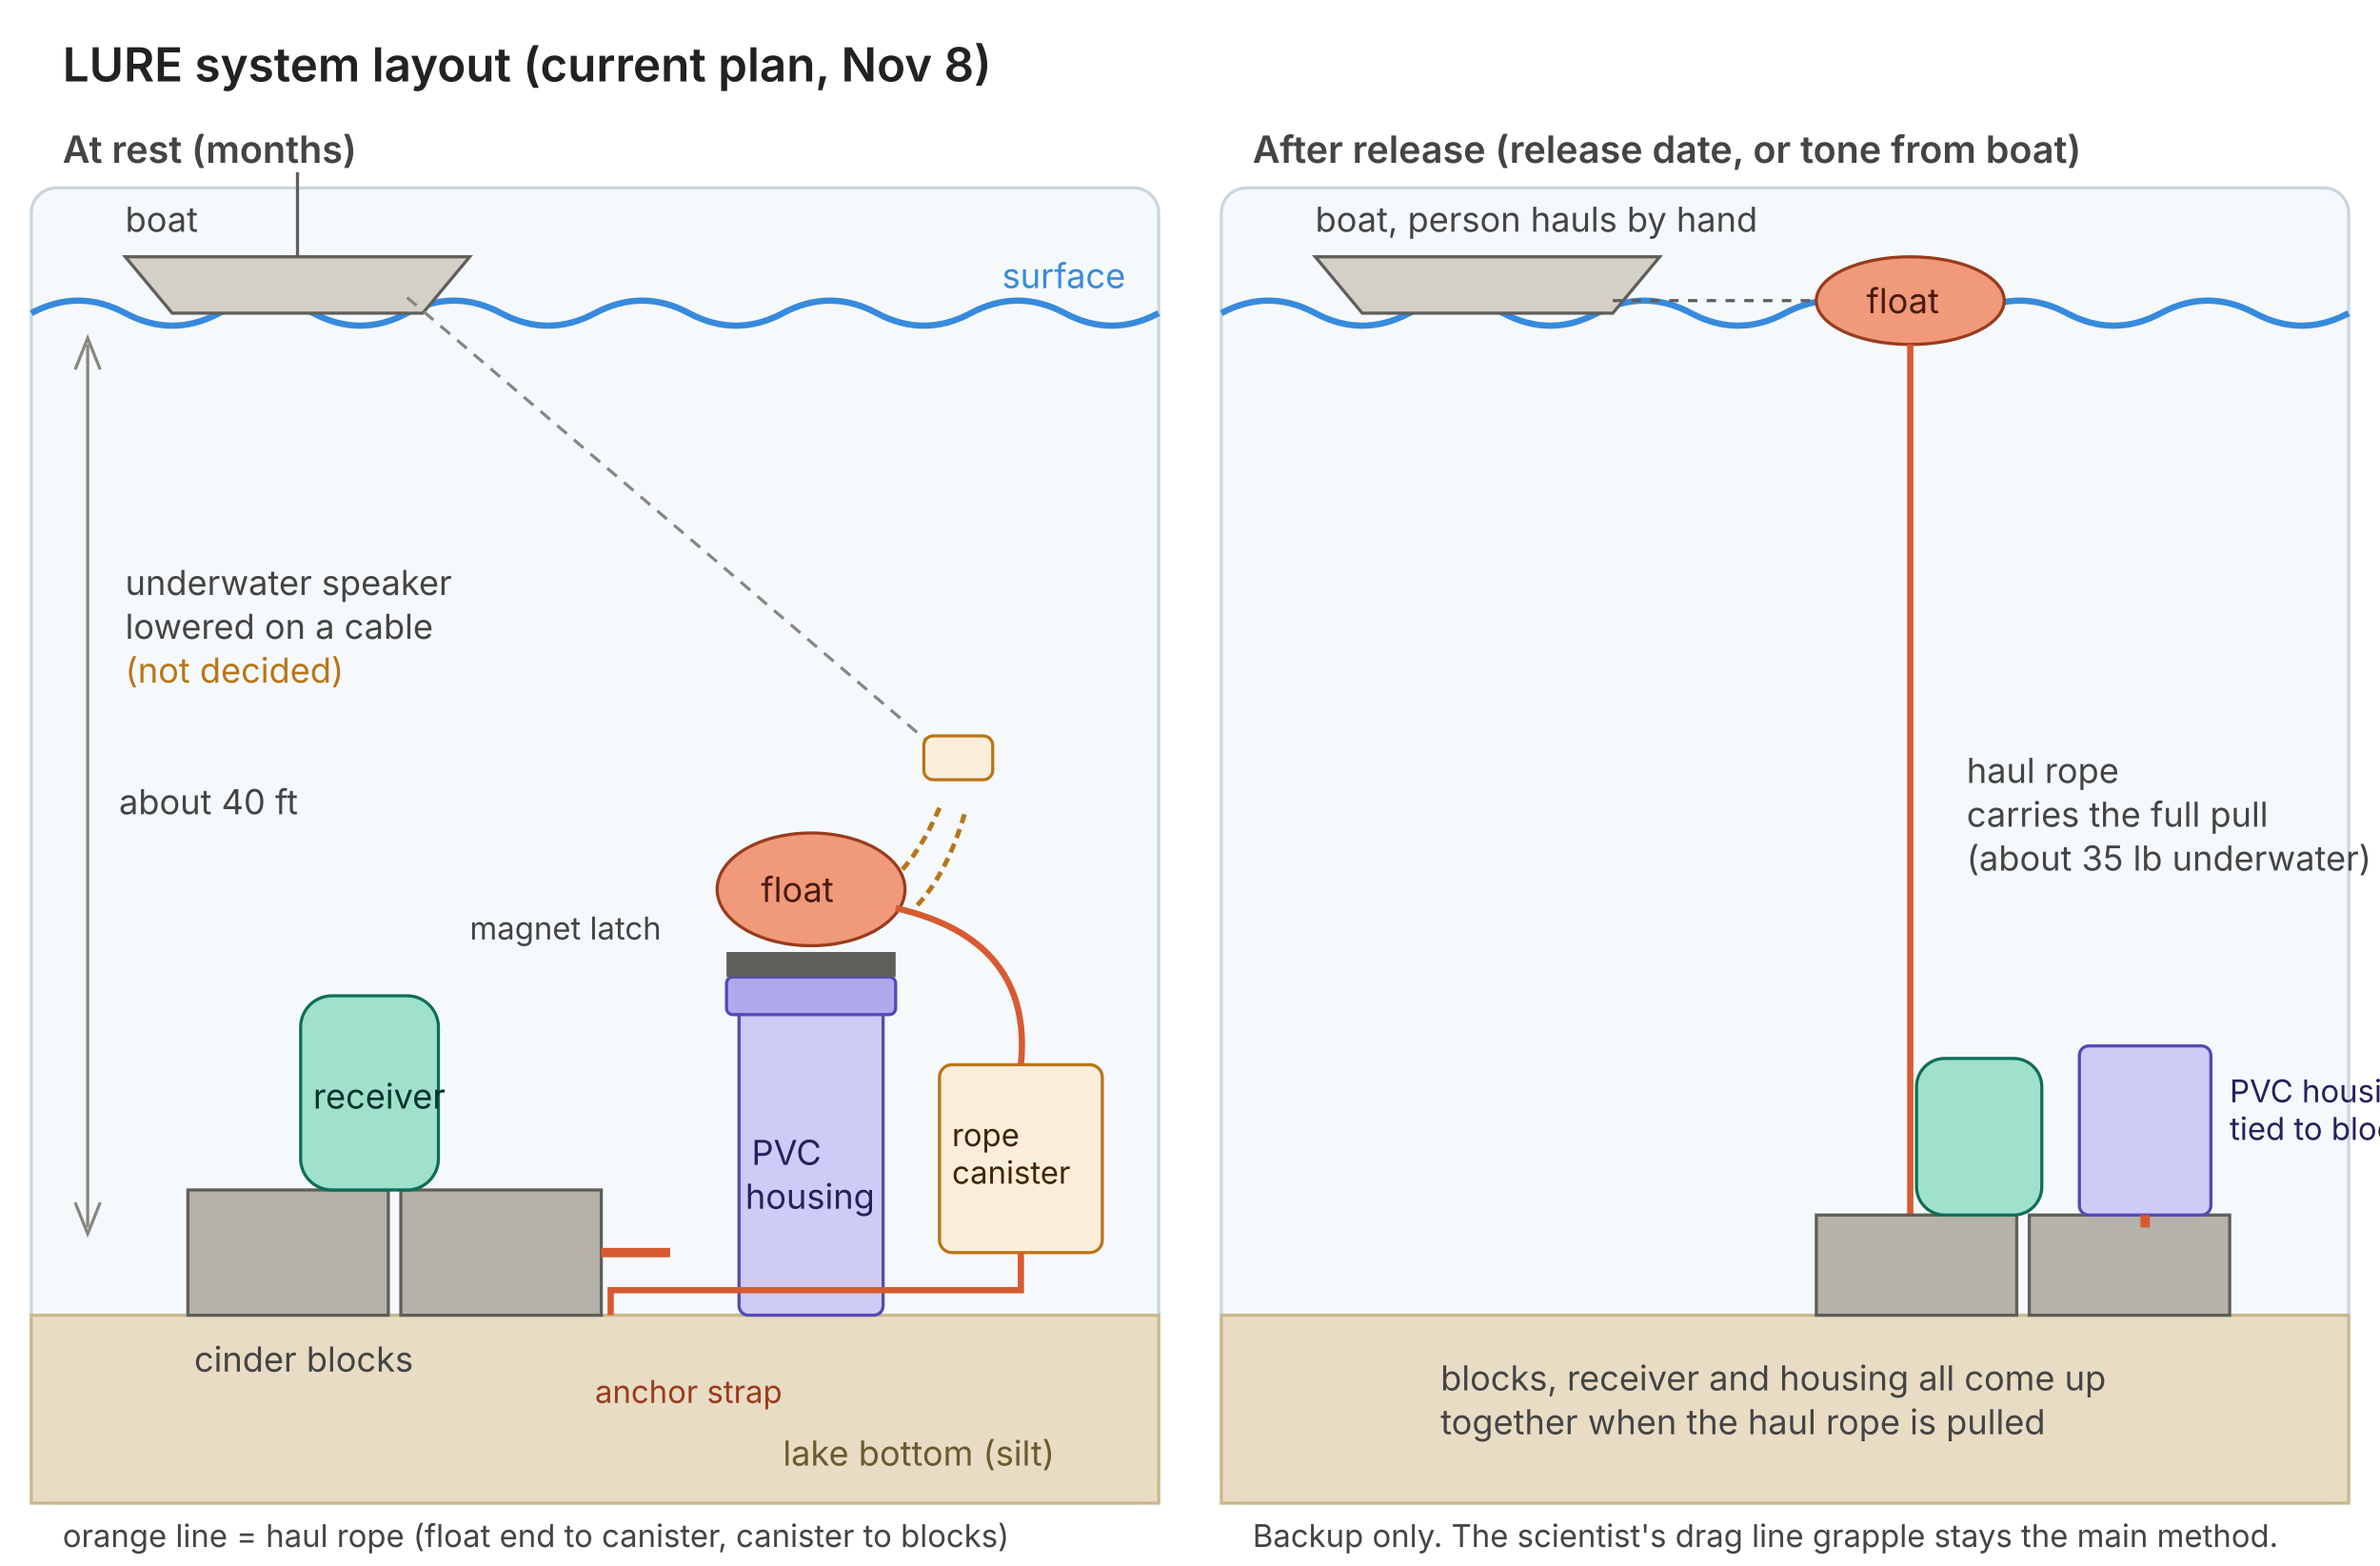
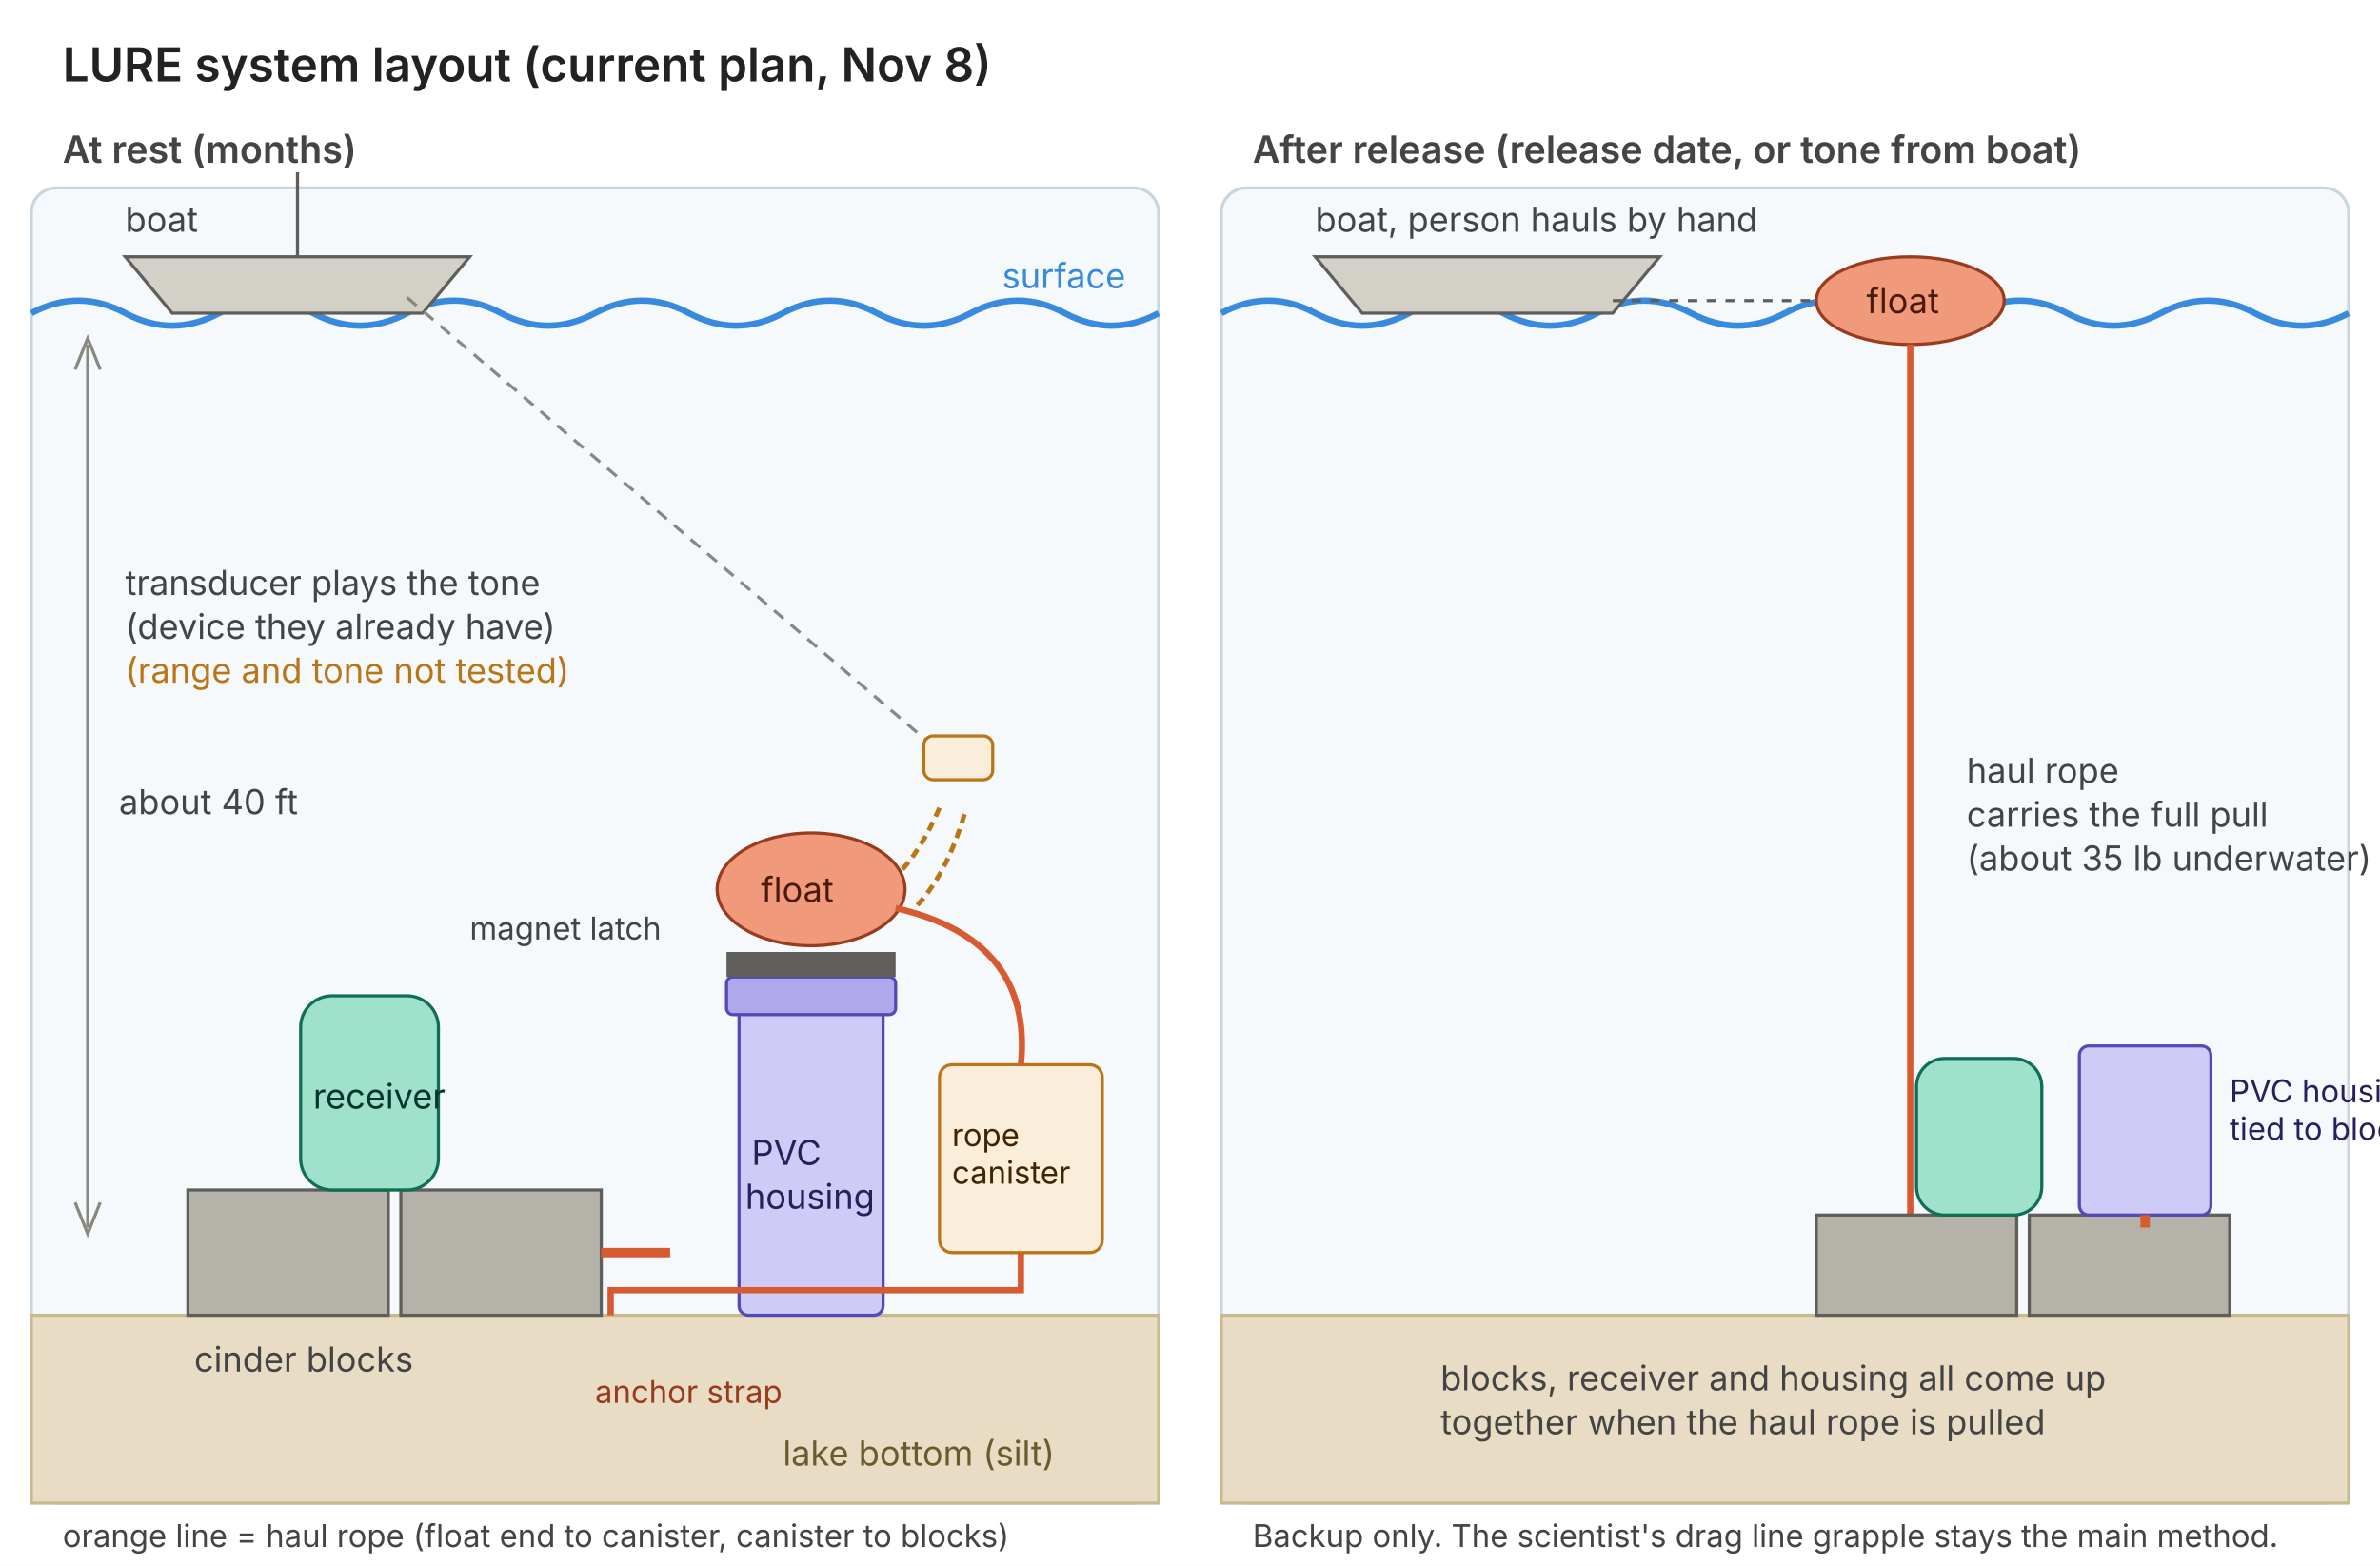
<svg xmlns="http://www.w3.org/2000/svg" viewBox="0 0 760 500" font-family="system-ui, -apple-system, Segoe UI, sans-serif" font-size="12">
  <rect width="760" height="500" fill="#ffffff" />
  <text x="20" y="26" font-size="15" font-weight="600" fill="#222">LURE system layout (current plan, Nov 8)</text>
  <text x="20" y="52" font-weight="600" fill="#444">At rest (months)</text>
  <rect x="10" y="60" width="360" height="420" rx="8" fill="#f5f9fc" stroke="#c9d6df" />
  <path d="M10 100 q15 -8 30 0 t30 0 t30 0 t30 0 t30 0 t30 0 t30 0 t30 0 t30 0 t30 0 t30 0 t30 0" fill="none" stroke="#378add" stroke-width="2" />
  <text x="320" y="92" fill="#378add" font-size="11">surface</text>
  <path d="M40 82 L150 82 L135 100 L55 100 Z" fill="#d3d1c7" stroke="#5f5e5a" />
  <line x1="95" y1="82" x2="95" y2="55" stroke="#5f5e5a" />
  <text x="40" y="74" font-size="11" fill="#444">boat</text>
  <line x1="130" y1="95" x2="300" y2="240" stroke="#888780" stroke-dasharray="4 3" />
  <rect x="295" y="235" width="22" height="14" rx="3" fill="#faeeda" stroke="#ba7517" />
-   <text x="40" y="190" font-size="11" fill="#444">underwater speaker</text>
-   <text x="40" y="204" font-size="11" fill="#444">lowered on a cable</text>
-   <text x="40" y="218" font-size="11" fill="#ba7517">(not decided)</text>
+   <text x="40" y="190" font-size="11" fill="#444">transducer plays the tone</text>
+   <text x="40" y="204" font-size="11" fill="#444">(device they already have)</text>
+   <text x="40" y="218" font-size="11" fill="#ba7517">(range and tone not tested)</text>
  <path d="M300 258 q-6 14 -14 22 M308 260 q-6 20 -16 30" fill="none" stroke="#ba7517" stroke-width="1.5" stroke-dasharray="3 2" />
  <line x1="28" y1="110" x2="28" y2="392" stroke="#888780" />
  <path d="M24 118 L28 108 L32 118 M24 384 L28 394 L32 384" fill="none" stroke="#888780" />
  <text x="38" y="260" font-size="11" fill="#444">about 40 ft</text>
  <rect x="10" y="420" width="360" height="60" fill="#e8dcc4" stroke="#c9b98f" />
  <text x="250" y="468" font-size="11" fill="#6b5a2e">lake bottom (silt)</text>
  <rect x="60" y="380" width="64" height="40" fill="#b4b2a9" stroke="#5f5e5a" />
  <rect x="128" y="380" width="64" height="40" fill="#b4b2a9" stroke="#5f5e5a" />
  <text x="62" y="438" font-size="11" fill="#444">cinder blocks</text>
  <rect x="96" y="318" width="44" height="62" rx="10" fill="#9fe1cb" stroke="#0f6e56" />
  <text x="100" y="354" font-size="11" fill="#04342c">receiver</text>
  <path d="M192 400 L214 400" stroke="#d85a30" stroke-width="3" />
  <text x="190" y="448" font-size="10" fill="#993c1d">anchor strap</text>
  <rect x="236" y="320" width="46" height="100" rx="3" fill="#cecbf6" stroke="#534ab7" />
  <rect x="232" y="312" width="54" height="12" rx="2" fill="#afa9ec" stroke="#534ab7" />
  <text x="240" y="372" font-size="11" fill="#26215c">PVC</text>
  <text x="238" y="386" font-size="11" fill="#26215c">housing</text>
  <rect x="232" y="304" width="54" height="8" fill="#5f5e5a" />
  <ellipse cx="259" cy="284" rx="30" ry="18" fill="#f0997b" stroke="#993c1d" />
  <text x="243" y="288" font-size="11" fill="#4a1b0c">float</text>
  <text x="150" y="300" font-size="10" fill="#444">magnet latch</text>
  <rect x="300" y="340" width="52" height="60" rx="4" fill="#faeeda" stroke="#ba7517" />
  <text x="304" y="366" font-size="10" fill="#412402">rope</text>
  <text x="304" y="378" font-size="10" fill="#412402">canister</text>
  <path d="M286 290 Q330 300 326 340" fill="none" stroke="#d85a30" stroke-width="2" />
  <path d="M326 400 L326 412 L195 412 L195 420" fill="none" stroke="#d85a30" stroke-width="2" />
  <text x="20" y="494" font-size="10" fill="#444">orange line = haul rope (float end to canister, canister to blocks)</text>
  <text x="400" y="52" font-weight="600" fill="#444">After release (release date, or tone from boat)</text>
  <rect x="390" y="60" width="360" height="420" rx="8" fill="#f5f9fc" stroke="#c9d6df" />
  <path d="M390 100 q15 -8 30 0 t30 0 t30 0 t30 0 t30 0 t30 0 t30 0 t30 0 t30 0 t30 0 t30 0 t30 0" fill="none" stroke="#378add" stroke-width="2" />
  <path d="M420 82 L530 82 L515 100 L435 100 Z" fill="#d3d1c7" stroke="#5f5e5a" />
  <text x="420" y="74" font-size="11" fill="#444">boat, person hauls by hand</text>
  <ellipse cx="610" cy="96" rx="30" ry="14" fill="#f0997b" stroke="#993c1d" />
  <text x="596" y="100" font-size="11" fill="#4a1b0c">float</text>
  <line x1="610" y1="110" x2="610" y2="388" stroke="#d85a30" stroke-width="2" />
  <line x1="515" y1="96" x2="580" y2="96" stroke="#5f5e5a" stroke-dasharray="3 3" />
  <text x="628" y="250" font-size="11" fill="#444">haul rope</text>
  <text x="628" y="264" font-size="11" fill="#444">carries the full pull</text>
  <text x="628" y="278" font-size="11" fill="#444">(about 35 lb underwater)</text>
  <rect x="390" y="420" width="360" height="60" fill="#e8dcc4" stroke="#c9b98f" />
  <rect x="580" y="388" width="64" height="32" fill="#b4b2a9" stroke="#5f5e5a" />
  <rect x="648" y="388" width="64" height="32" fill="#b4b2a9" stroke="#5f5e5a" />
  <rect x="612" y="338" width="40" height="50" rx="9" fill="#9fe1cb" stroke="#0f6e56" />
  <rect x="664" y="334" width="42" height="54" rx="3" fill="#cecbf6" stroke="#534ab7" />
  <line x1="685" y1="388" x2="685" y2="392" stroke="#d85a30" stroke-width="3" />
  <text x="712" y="352" font-size="10" fill="#26215c">PVC housing</text>
  <text x="712" y="364" font-size="10" fill="#26215c">tied to blocks</text>
  <text x="460" y="444" font-size="11" fill="#444">blocks, receiver and housing all come up</text>
  <text x="460" y="458" font-size="11" fill="#444">together when the haul rope is pulled</text>
  <text x="400" y="494" font-size="10" fill="#444">Backup only. The scientist's drag line grapple stays the main method.</text>
</svg>
